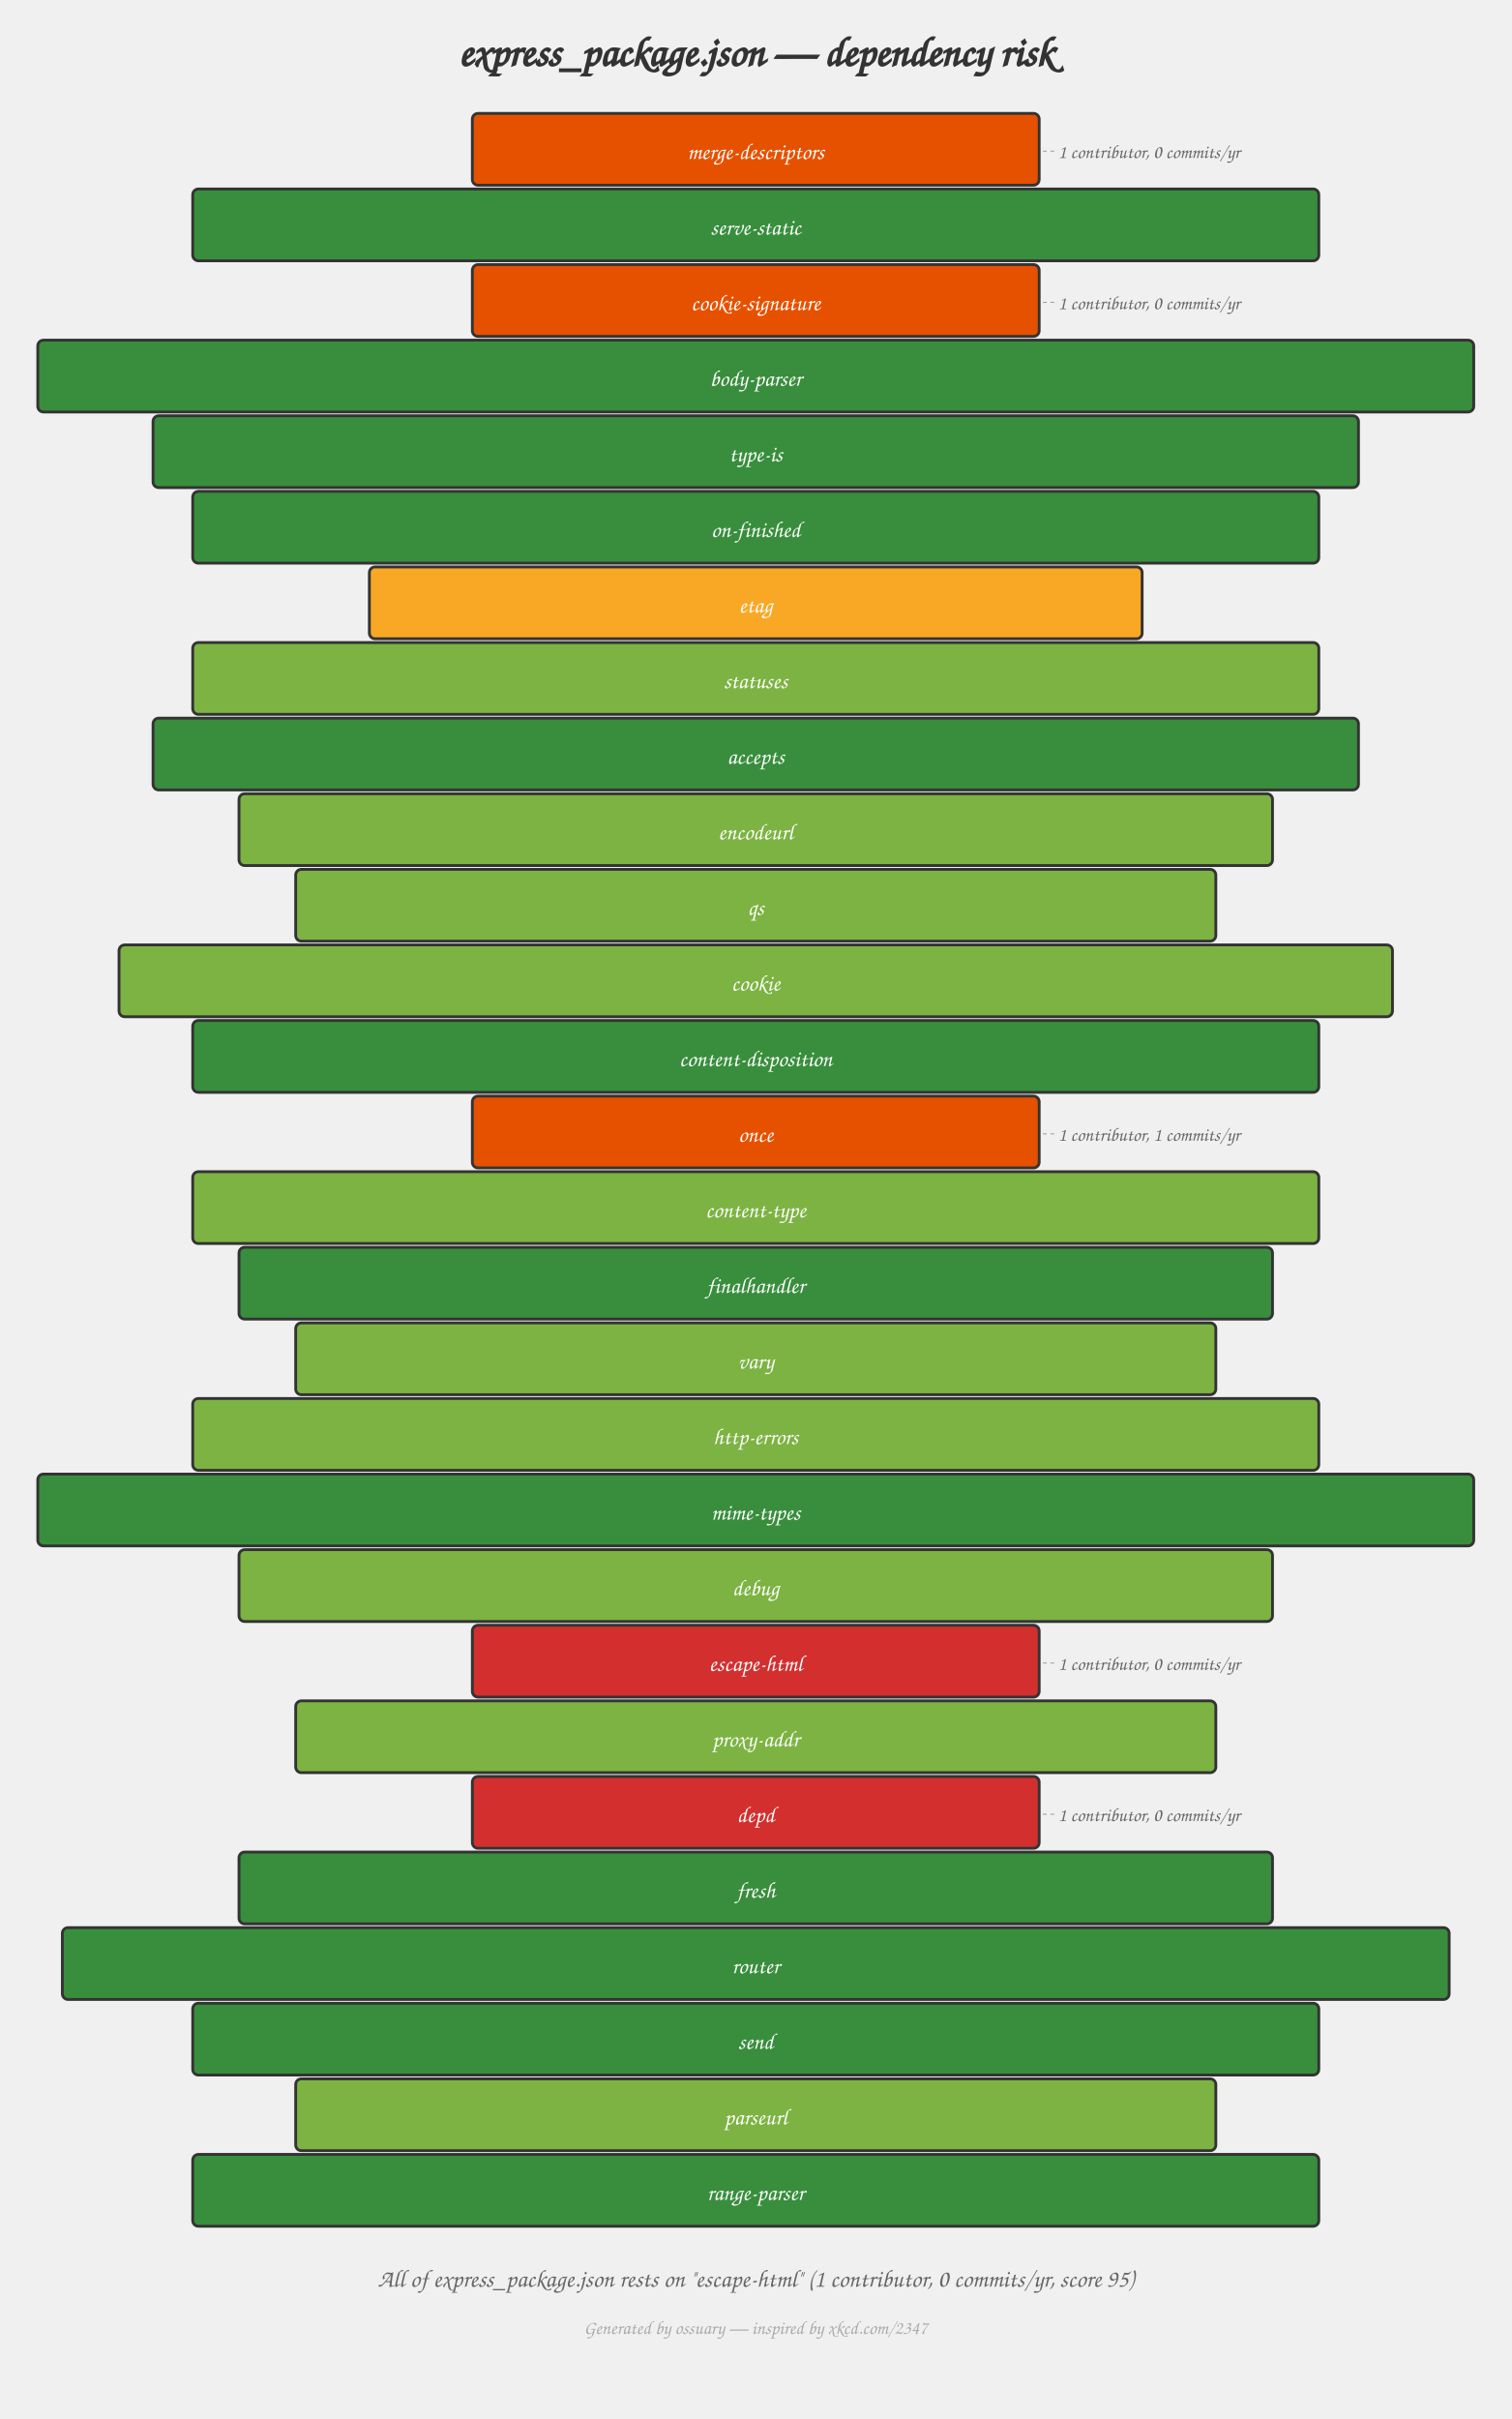
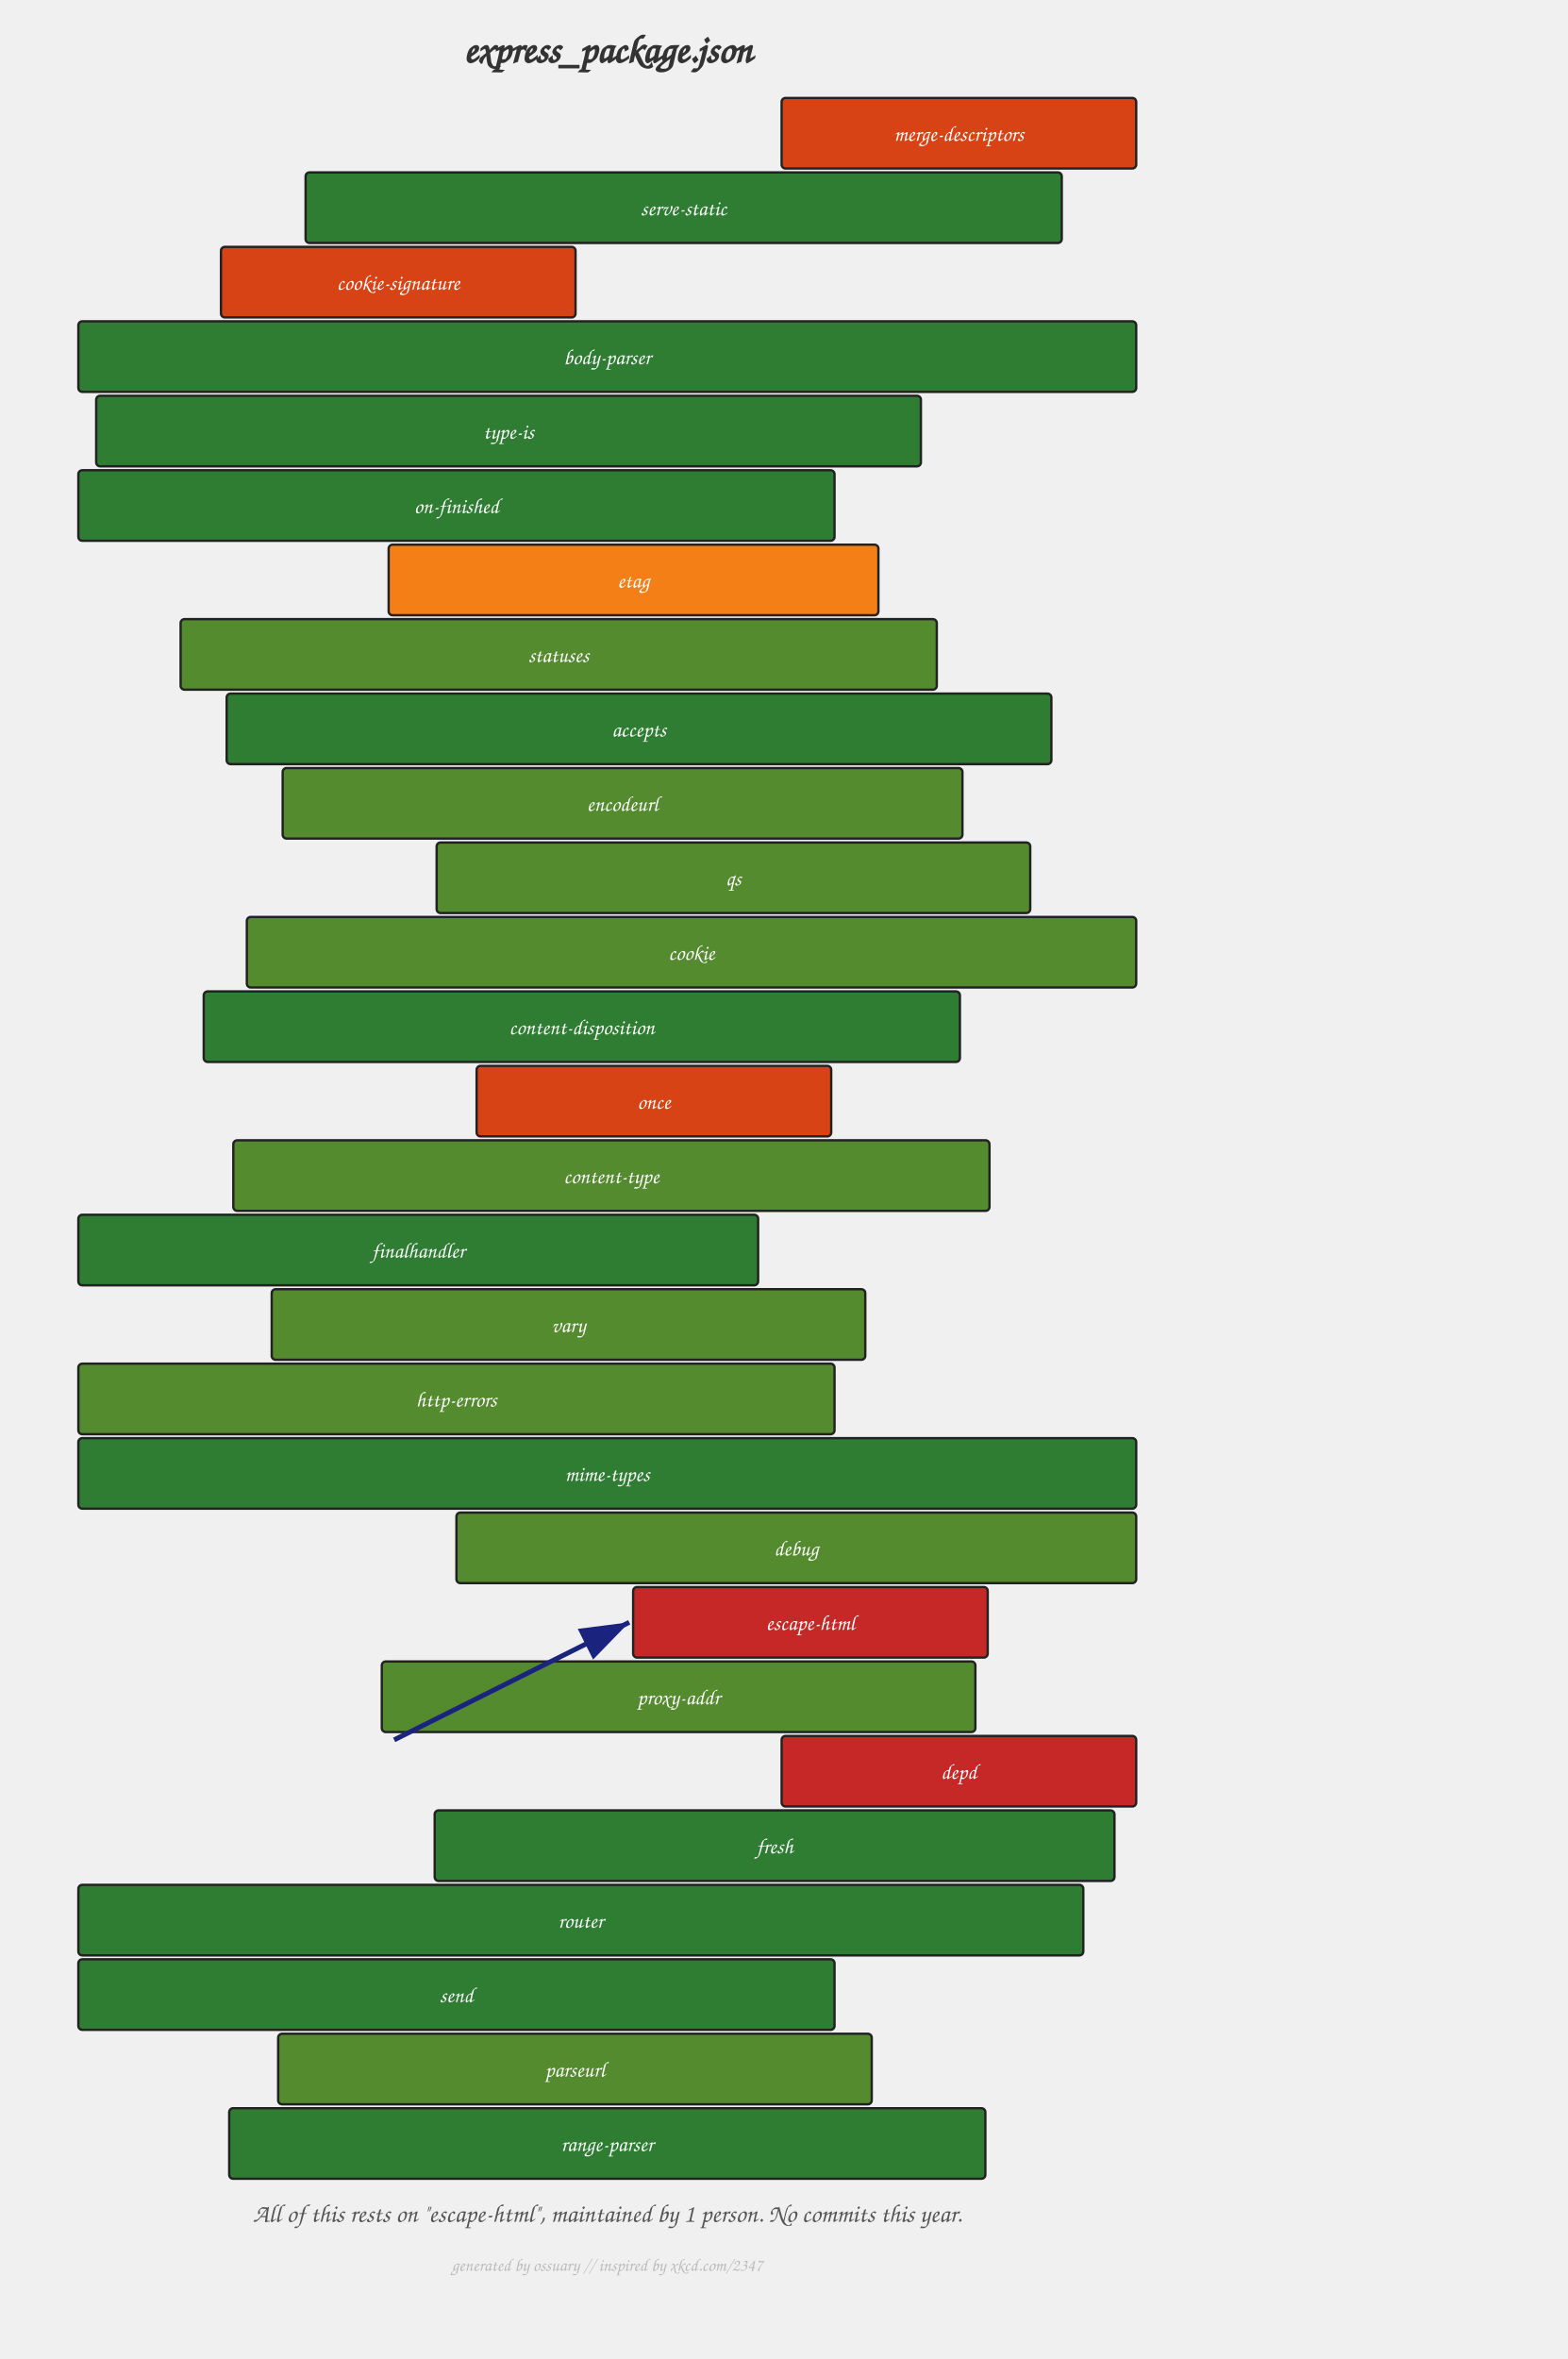
- <svg xmlns="http://www.w3.org/2000/svg" width="800" height="1280" style="background: #fafafa; font-family: 'Comic Sans MS', 'Chalkboard SE', cursive, sans-serif;">
-   <text x="400.0" y="35" text-anchor="middle" font-size="22" font-weight="bold" fill="#333">express_package.json — dependency risk</text>
-   <rect x="102.0" y="1140" width="596" height="38" rx="3" ry="3" fill="#388e3c" stroke="#333" stroke-width="1.5" />
-   <text x="400.0" y="1161.0" text-anchor="middle" dominant-baseline="middle" font-size="12" fill="#ffffff">range-parser</text>
-   <rect x="156.5" y="1100" width="487" height="38" rx="3" ry="3" fill="#7cb342" stroke="#333" stroke-width="1.5" />
-   <text x="400.0" y="1121.0" text-anchor="middle" dominant-baseline="middle" font-size="12" fill="#ffffff">parseurl</text>
-   <rect x="102.0" y="1060" width="596" height="38" rx="3" ry="3" fill="#388e3c" stroke="#333" stroke-width="1.5" />
-   <text x="400.0" y="1081.0" text-anchor="middle" dominant-baseline="middle" font-size="12" fill="#ffffff">send</text>
-   <rect x="33.0" y="1020" width="734" height="38" rx="3" ry="3" fill="#388e3c" stroke="#333" stroke-width="1.5" />
-   <text x="400.0" y="1041.0" text-anchor="middle" dominant-baseline="middle" font-size="12" fill="#ffffff">router</text>
-   <rect x="126.5" y="980" width="547" height="38" rx="3" ry="3" fill="#388e3c" stroke="#333" stroke-width="1.5" />
-   <text x="400.0" y="1001.0" text-anchor="middle" dominant-baseline="middle" font-size="12" fill="#ffffff">fresh</text>
-   <rect x="250.0" y="940" width="300" height="38" rx="3" ry="3" fill="#d32f2f" stroke="#333" stroke-width="1.5" />
-   <text x="400.0" y="961.0" text-anchor="middle" dominant-baseline="middle" font-size="12" fill="#ffffff">depd</text>
-   <line x1="552.0" y1="960.0" x2="558.0" y2="960.0" stroke="#999" stroke-width="0.5" stroke-dasharray="2,2" />
-   <text x="560.0" y="961.0" dominant-baseline="middle" font-size="10" fill="#666" font-style="italic">1 contributor, 0 commits/yr</text>
-   <rect x="156.5" y="900" width="487" height="38" rx="3" ry="3" fill="#7cb342" stroke="#333" stroke-width="1.5" />
-   <text x="400.0" y="921.0" text-anchor="middle" dominant-baseline="middle" font-size="12" fill="#ffffff">proxy-addr</text>
-   <rect x="250.0" y="860" width="300" height="38" rx="3" ry="3" fill="#d32f2f" stroke="#333" stroke-width="1.5" />
-   <text x="400.0" y="881.0" text-anchor="middle" dominant-baseline="middle" font-size="12" fill="#ffffff">escape-html</text>
-   <line x1="552.0" y1="880.0" x2="558.0" y2="880.0" stroke="#999" stroke-width="0.5" stroke-dasharray="2,2" />
-   <text x="560.0" y="881.0" dominant-baseline="middle" font-size="10" fill="#666" font-style="italic">1 contributor, 0 commits/yr</text>
-   <rect x="126.5" y="820" width="547" height="38" rx="3" ry="3" fill="#7cb342" stroke="#333" stroke-width="1.5" />
-   <text x="400.0" y="841.0" text-anchor="middle" dominant-baseline="middle" font-size="12" fill="#ffffff">debug</text>
-   <rect x="20.0" y="780" width="760" height="38" rx="3" ry="3" fill="#388e3c" stroke="#333" stroke-width="1.5" />
-   <text x="400.0" y="801.0" text-anchor="middle" dominant-baseline="middle" font-size="12" fill="#ffffff">mime-types</text>
-   <rect x="102.0" y="740" width="596" height="38" rx="3" ry="3" fill="#7cb342" stroke="#333" stroke-width="1.5" />
-   <text x="400.0" y="761.0" text-anchor="middle" dominant-baseline="middle" font-size="12" fill="#ffffff">http-errors</text>
-   <rect x="156.5" y="700" width="487" height="38" rx="3" ry="3" fill="#7cb342" stroke="#333" stroke-width="1.5" />
-   <text x="400.0" y="721.0" text-anchor="middle" dominant-baseline="middle" font-size="12" fill="#ffffff">vary</text>
-   <rect x="126.5" y="660" width="547" height="38" rx="3" ry="3" fill="#388e3c" stroke="#333" stroke-width="1.5" />
-   <text x="400.0" y="681.0" text-anchor="middle" dominant-baseline="middle" font-size="12" fill="#ffffff">finalhandler</text>
-   <rect x="102.0" y="620" width="596" height="38" rx="3" ry="3" fill="#7cb342" stroke="#333" stroke-width="1.5" />
-   <text x="400.0" y="641.0" text-anchor="middle" dominant-baseline="middle" font-size="12" fill="#ffffff">content-type</text>
-   <rect x="250.0" y="580" width="300" height="38" rx="3" ry="3" fill="#e65100" stroke="#333" stroke-width="1.5" />
-   <text x="400.0" y="601.0" text-anchor="middle" dominant-baseline="middle" font-size="12" fill="#ffffff">once</text>
-   <line x1="552.0" y1="600.0" x2="558.0" y2="600.0" stroke="#999" stroke-width="0.5" stroke-dasharray="2,2" />
-   <text x="560.0" y="601.0" dominant-baseline="middle" font-size="10" fill="#666" font-style="italic">1 contributor, 1 commits/yr</text>
-   <rect x="102.0" y="540" width="596" height="38" rx="3" ry="3" fill="#388e3c" stroke="#333" stroke-width="1.5" />
-   <text x="400.0" y="561.0" text-anchor="middle" dominant-baseline="middle" font-size="12" fill="#ffffff">content-disposition</text>
-   <rect x="63.0" y="500" width="674" height="38" rx="3" ry="3" fill="#7cb342" stroke="#333" stroke-width="1.5" />
-   <text x="400.0" y="521.0" text-anchor="middle" dominant-baseline="middle" font-size="12" fill="#ffffff">cookie</text>
-   <rect x="156.5" y="460" width="487" height="38" rx="3" ry="3" fill="#7cb342" stroke="#333" stroke-width="1.5" />
-   <text x="400.0" y="481.0" text-anchor="middle" dominant-baseline="middle" font-size="12" fill="#ffffff">qs</text>
-   <rect x="126.5" y="420" width="547" height="38" rx="3" ry="3" fill="#7cb342" stroke="#333" stroke-width="1.5" />
-   <text x="400.0" y="441.0" text-anchor="middle" dominant-baseline="middle" font-size="12" fill="#ffffff">encodeurl</text>
-   <rect x="81.0" y="380" width="638" height="38" rx="3" ry="3" fill="#388e3c" stroke="#333" stroke-width="1.5" />
-   <text x="400.0" y="401.0" text-anchor="middle" dominant-baseline="middle" font-size="12" fill="#ffffff">accepts</text>
-   <rect x="102.0" y="340" width="596" height="38" rx="3" ry="3" fill="#7cb342" stroke="#333" stroke-width="1.5" />
-   <text x="400.0" y="361.0" text-anchor="middle" dominant-baseline="middle" font-size="12" fill="#ffffff">statuses</text>
-   <rect x="195.5" y="300" width="409" height="38" rx="3" ry="3" fill="#f9a825" stroke="#333" stroke-width="1.5" />
-   <text x="400.0" y="321.0" text-anchor="middle" dominant-baseline="middle" font-size="12" fill="#ffffff">etag</text>
-   <rect x="102.0" y="260" width="596" height="38" rx="3" ry="3" fill="#388e3c" stroke="#333" stroke-width="1.5" />
-   <text x="400.0" y="281.0" text-anchor="middle" dominant-baseline="middle" font-size="12" fill="#ffffff">on-finished</text>
-   <rect x="81.0" y="220" width="638" height="38" rx="3" ry="3" fill="#388e3c" stroke="#333" stroke-width="1.5" />
-   <text x="400.0" y="241.0" text-anchor="middle" dominant-baseline="middle" font-size="12" fill="#ffffff">type-is</text>
-   <rect x="20.0" y="180" width="760" height="38" rx="3" ry="3" fill="#388e3c" stroke="#333" stroke-width="1.5" />
-   <text x="400.0" y="201.0" text-anchor="middle" dominant-baseline="middle" font-size="12" fill="#ffffff">body-parser</text>
-   <rect x="250.0" y="140" width="300" height="38" rx="3" ry="3" fill="#e65100" stroke="#333" stroke-width="1.5" />
-   <text x="400.0" y="161.0" text-anchor="middle" dominant-baseline="middle" font-size="12" fill="#ffffff">cookie-signature</text>
-   <line x1="552.0" y1="160.0" x2="558.0" y2="160.0" stroke="#999" stroke-width="0.5" stroke-dasharray="2,2" />
-   <text x="560.0" y="161.0" dominant-baseline="middle" font-size="10" fill="#666" font-style="italic">1 contributor, 0 commits/yr</text>
-   <rect x="102.0" y="100" width="596" height="38" rx="3" ry="3" fill="#388e3c" stroke="#333" stroke-width="1.5" />
-   <text x="400.0" y="121.0" text-anchor="middle" dominant-baseline="middle" font-size="12" fill="#ffffff">serve-static</text>
-   <rect x="250.0" y="60" width="300" height="38" rx="3" ry="3" fill="#e65100" stroke="#333" stroke-width="1.5" />
-   <text x="400.0" y="81.0" text-anchor="middle" dominant-baseline="middle" font-size="12" fill="#ffffff">merge-descriptors</text>
-   <line x1="552.0" y1="80.0" x2="558.0" y2="80.0" stroke="#999" stroke-width="0.5" stroke-dasharray="2,2" />
-   <text x="560.0" y="81.0" dominant-baseline="middle" font-size="10" fill="#666" font-style="italic">1 contributor, 0 commits/yr</text>
-   <text x="400.0" y="1210" text-anchor="middle" font-size="13" fill="#666" font-style="italic">All of express_package.json rests on "escape-html" (1 contributor, 0 commits/yr, score 95)</text>
-   <text x="400.0" y="1235" text-anchor="middle" font-size="10" fill="#aaa">Generated by ossuary — inspired by xkcd.com/2347</text>
+ <svg xmlns="http://www.w3.org/2000/svg" width="800" height="1204" style="background: #fafafa; font-family: 'Comic Sans MS', 'Chalkboard SE', cursive, sans-serif;">
+   <defs>
+     <marker id="arr" markerWidth="10" markerHeight="7" refX="10" refY="3.5" orient="auto" markerUnits="strokeWidth">
+       <polygon points="0 0, 10 3.5, 0 7" fill="#1a237e" />
+     </marker>
+   </defs>
+   <text x="310.0" y="32" text-anchor="middle" font-size="20" font-weight="bold" fill="#333">express_package.json</text>
+   <rect x="117.0" y="1076.0" width="386" height="36" rx="2" ry="2" fill="#2e7d32" stroke="#222" stroke-width="1.2" />
+   <text x="310.0" y="1095.0" text-anchor="middle" dominant-baseline="middle" font-size="11" fill="#fff">range-parser</text>
+   <rect x="142.0" y="1038.0" width="303" height="36" rx="2" ry="2" fill="#558b2f" stroke="#222" stroke-width="1.2" />
+   <text x="293.5" y="1057.0" text-anchor="middle" dominant-baseline="middle" font-size="11" fill="#fff">parseurl</text>
+   <rect x="40.0" y="1000.0" width="386" height="36" rx="2" ry="2" fill="#2e7d32" stroke="#222" stroke-width="1.2" />
+   <text x="233.0" y="1019.0" text-anchor="middle" dominant-baseline="middle" font-size="11" fill="#fff">send</text>
+   <rect x="40.0" y="962.0" width="513" height="36" rx="2" ry="2" fill="#2e7d32" stroke="#222" stroke-width="1.2" />
+   <text x="296.5" y="981.0" text-anchor="middle" dominant-baseline="middle" font-size="11" fill="#fff">router</text>
+   <rect x="221.9" y="924.0" width="347" height="36" rx="2" ry="2" fill="#2e7d32" stroke="#222" stroke-width="1.2" />
+   <text x="395.4" y="943.0" text-anchor="middle" dominant-baseline="middle" font-size="11" fill="#fff">fresh</text>
+   <rect x="399.0" y="886.0" width="181" height="36" rx="2" ry="2" fill="#c62828" stroke="#222" stroke-width="1.2" />
+   <text x="489.5" y="905.0" text-anchor="middle" dominant-baseline="middle" font-size="11" fill="#fff">depd</text>
+   <rect x="194.9" y="848.0" width="303" height="36" rx="2" ry="2" fill="#558b2f" stroke="#222" stroke-width="1.2" />
+   <text x="346.4" y="867.0" text-anchor="middle" dominant-baseline="middle" font-size="11" fill="#fff">proxy-addr</text>
+   <rect x="323.2" y="810.0" width="181" height="36" rx="2" ry="2" fill="#c62828" stroke="#222" stroke-width="1.2" />
+   <text x="413.7" y="829.0" text-anchor="middle" dominant-baseline="middle" font-size="11" fill="#fff">escape-html</text>
+   <rect x="233.0" y="772.0" width="347" height="36" rx="2" ry="2" fill="#558b2f" stroke="#222" stroke-width="1.2" />
+   <text x="406.5" y="791.0" text-anchor="middle" dominant-baseline="middle" font-size="11" fill="#fff">debug</text>
+   <rect x="40.0" y="734.0" width="540" height="36" rx="2" ry="2" fill="#2e7d32" stroke="#222" stroke-width="1.2" />
+   <text x="310.0" y="753.0" text-anchor="middle" dominant-baseline="middle" font-size="11" fill="#fff">mime-types</text>
+   <rect x="40.0" y="696.0" width="386" height="36" rx="2" ry="2" fill="#558b2f" stroke="#222" stroke-width="1.2" />
+   <text x="233.0" y="715.0" text-anchor="middle" dominant-baseline="middle" font-size="11" fill="#fff">http-errors</text>
+   <rect x="138.7" y="658.0" width="303" height="36" rx="2" ry="2" fill="#558b2f" stroke="#222" stroke-width="1.2" />
+   <text x="290.2" y="677.0" text-anchor="middle" dominant-baseline="middle" font-size="11" fill="#fff">vary</text>
+   <rect x="40.0" y="620.0" width="347" height="36" rx="2" ry="2" fill="#2e7d32" stroke="#222" stroke-width="1.2" />
+   <text x="213.5" y="639.0" text-anchor="middle" dominant-baseline="middle" font-size="11" fill="#fff">finalhandler</text>
+   <rect x="119.1" y="582.0" width="386" height="36" rx="2" ry="2" fill="#558b2f" stroke="#222" stroke-width="1.2" />
+   <text x="312.1" y="601.0" text-anchor="middle" dominant-baseline="middle" font-size="11" fill="#fff">content-type</text>
+   <rect x="243.3" y="544.0" width="181" height="36" rx="2" ry="2" fill="#d84315" stroke="#222" stroke-width="1.2" />
+   <text x="333.8" y="563.0" text-anchor="middle" dominant-baseline="middle" font-size="11" fill="#fff">once</text>
+   <rect x="104.0" y="506.0" width="386" height="36" rx="2" ry="2" fill="#2e7d32" stroke="#222" stroke-width="1.2" />
+   <text x="297.0" y="525.0" text-anchor="middle" dominant-baseline="middle" font-size="11" fill="#fff">content-disposition</text>
+   <rect x="126.0" y="468.0" width="454" height="36" rx="2" ry="2" fill="#558b2f" stroke="#222" stroke-width="1.2" />
+   <text x="353.0" y="487.0" text-anchor="middle" dominant-baseline="middle" font-size="11" fill="#fff">cookie</text>
+   <rect x="222.9" y="430.0" width="303" height="36" rx="2" ry="2" fill="#558b2f" stroke="#222" stroke-width="1.2" />
+   <text x="374.4" y="449.0" text-anchor="middle" dominant-baseline="middle" font-size="11" fill="#fff">qs</text>
+   <rect x="144.3" y="392.0" width="347" height="36" rx="2" ry="2" fill="#558b2f" stroke="#222" stroke-width="1.2" />
+   <text x="317.8" y="411.0" text-anchor="middle" dominant-baseline="middle" font-size="11" fill="#fff">encodeurl</text>
+   <rect x="115.7" y="354.0" width="421" height="36" rx="2" ry="2" fill="#2e7d32" stroke="#222" stroke-width="1.2" />
+   <text x="326.2" y="373.0" text-anchor="middle" dominant-baseline="middle" font-size="11" fill="#fff">accepts</text>
+   <rect x="92.2" y="316.0" width="386" height="36" rx="2" ry="2" fill="#558b2f" stroke="#222" stroke-width="1.2" />
+   <text x="285.2" y="335.0" text-anchor="middle" dominant-baseline="middle" font-size="11" fill="#fff">statuses</text>
+   <rect x="198.4" y="278.0" width="250" height="36" rx="2" ry="2" fill="#f57f17" stroke="#222" stroke-width="1.2" />
+   <text x="323.4" y="297.0" text-anchor="middle" dominant-baseline="middle" font-size="11" fill="#fff">etag</text>
+   <rect x="40.0" y="240.0" width="386" height="36" rx="2" ry="2" fill="#2e7d32" stroke="#222" stroke-width="1.2" />
+   <text x="233.0" y="259.0" text-anchor="middle" dominant-baseline="middle" font-size="11" fill="#fff">on-finished</text>
+   <rect x="49.1" y="202.0" width="421" height="36" rx="2" ry="2" fill="#2e7d32" stroke="#222" stroke-width="1.2" />
+   <text x="259.6" y="221.0" text-anchor="middle" dominant-baseline="middle" font-size="11" fill="#fff">type-is</text>
+   <rect x="40.0" y="164.0" width="540" height="36" rx="2" ry="2" fill="#2e7d32" stroke="#222" stroke-width="1.2" />
+   <text x="310.0" y="183.0" text-anchor="middle" dominant-baseline="middle" font-size="11" fill="#fff">body-parser</text>
+   <rect x="112.8" y="126.0" width="181" height="36" rx="2" ry="2" fill="#d84315" stroke="#222" stroke-width="1.2" />
+   <text x="203.3" y="145.0" text-anchor="middle" dominant-baseline="middle" font-size="11" fill="#fff">cookie-signature</text>
+   <rect x="156.0" y="88.0" width="386" height="36" rx="2" ry="2" fill="#2e7d32" stroke="#222" stroke-width="1.2" />
+   <text x="349.0" y="107.0" text-anchor="middle" dominant-baseline="middle" font-size="11" fill="#fff">serve-static</text>
+   <rect x="399.0" y="50.0" width="181" height="36" rx="2" ry="2" fill="#d84315" stroke="#222" stroke-width="1.2" />
+   <text x="489.5" y="69.0" text-anchor="middle" dominant-baseline="middle" font-size="11" fill="#fff">merge-descriptors</text>
+   <line x1="201.2" y1="888.0" x2="321.2" y2="828.0" stroke="#1a237e" stroke-width="2.5" marker-end="url(#arr)" />
+   <text x="310.0" y="1134" text-anchor="middle" font-size="13" fill="#555" font-style="italic">All of this rests on "escape-html", maintained by 1 person. No commits this year.</text>
+   <text x="310.0" y="1159" text-anchor="middle" font-size="9" fill="#bbb">generated by ossuary // inspired by xkcd.com/2347</text>
</svg>
